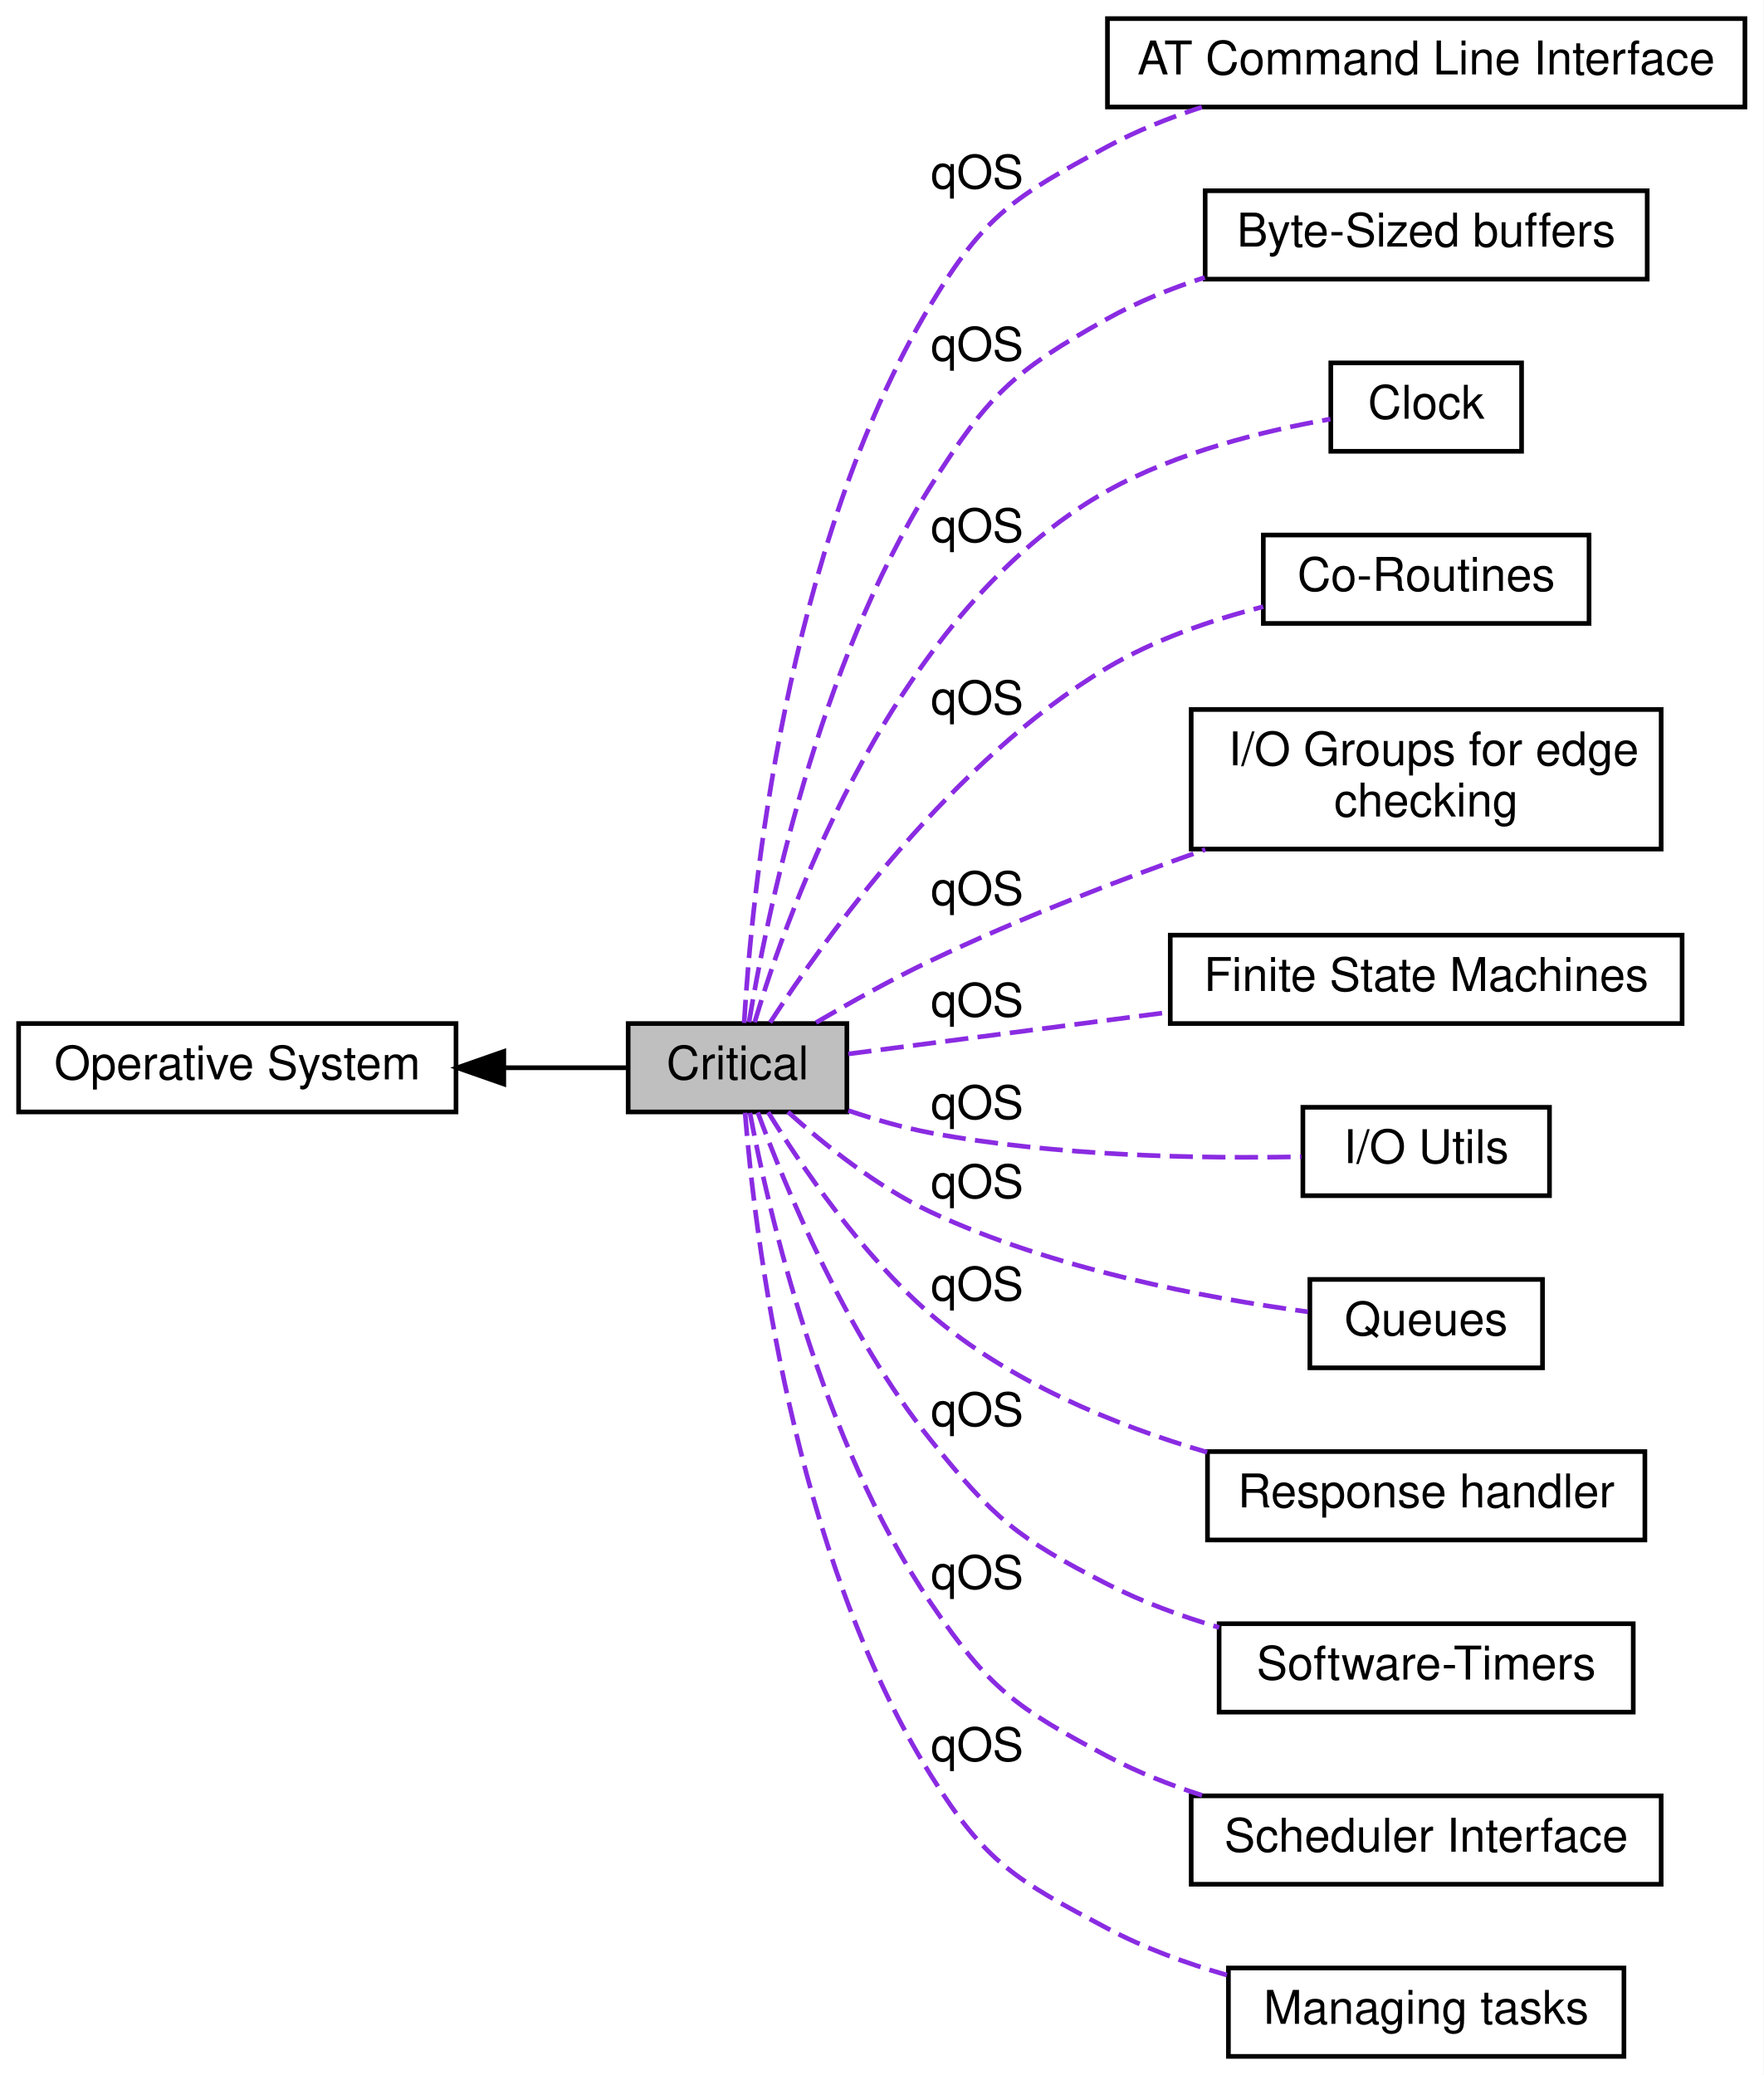
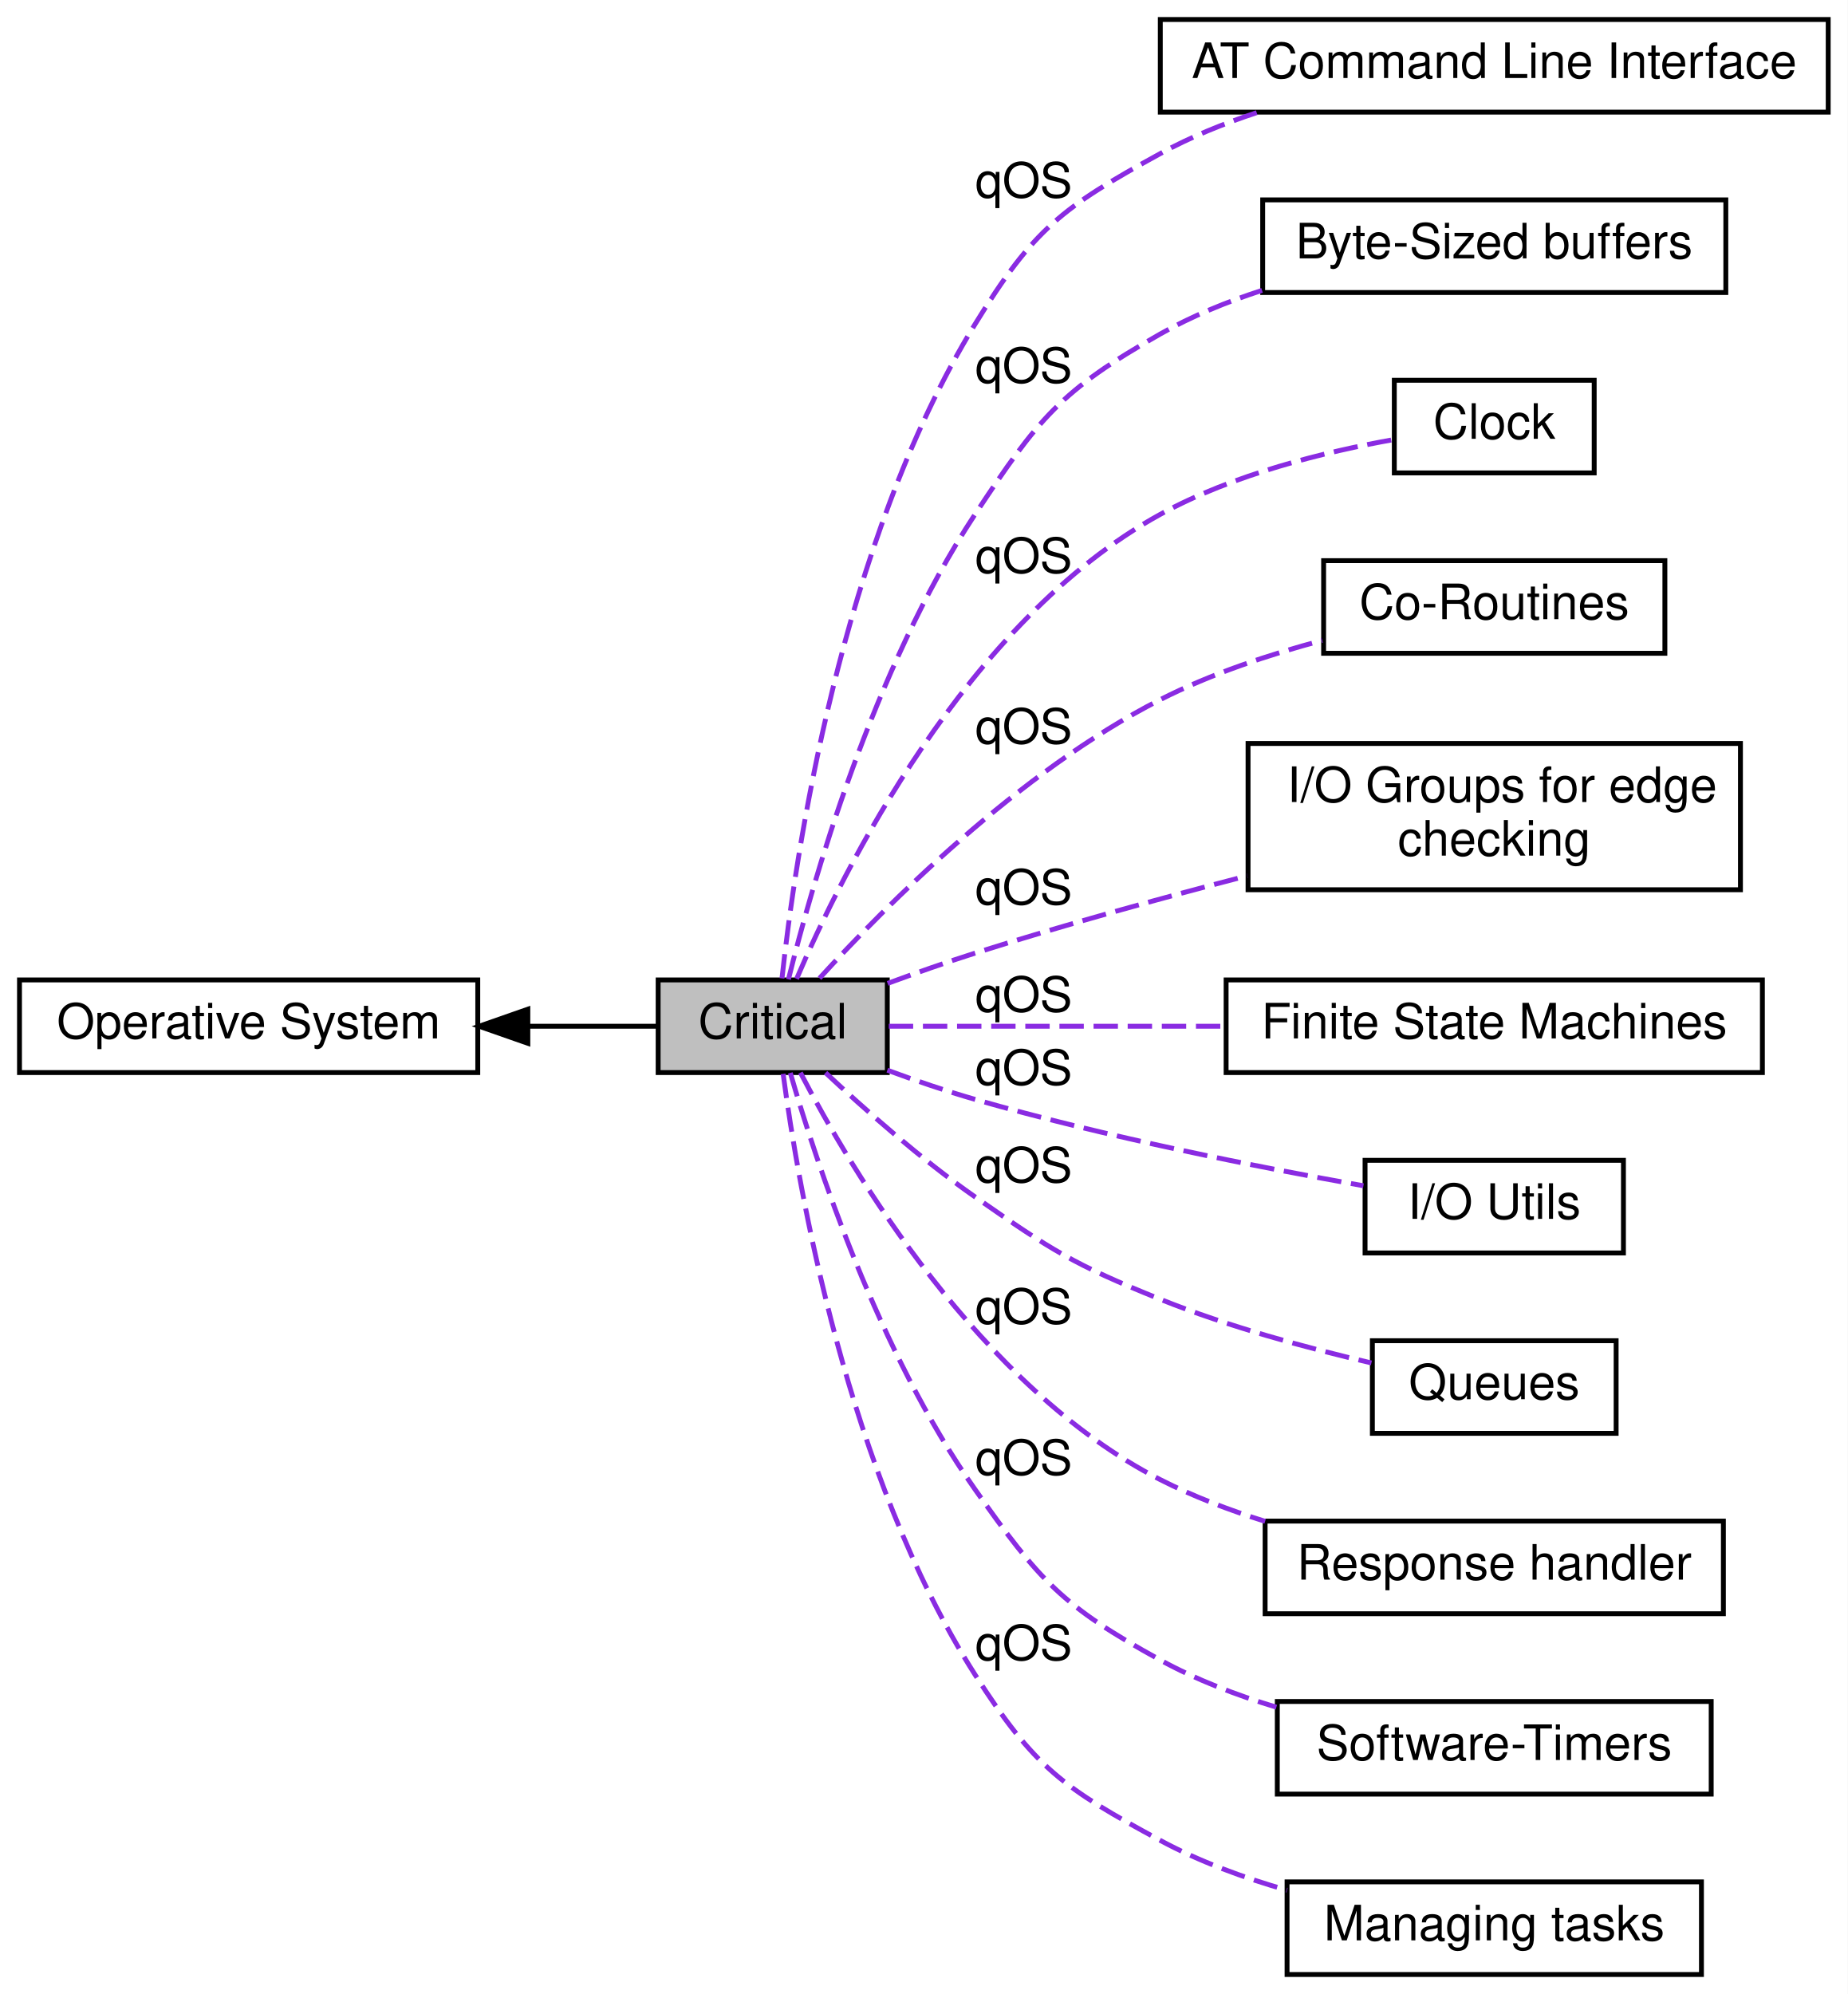
- <svg xmlns="http://www.w3.org/2000/svg" xmlns:xlink="http://www.w3.org/1999/xlink" width="379pt" height="446pt" viewBox="0.00 0.00 379.00 446.00">
-   <g id="graph0" class="graph" transform="scale(1 1) rotate(0) translate(4 442)">
-     <polygon fill="white" stroke="transparent" points="-4,4 -4,-442 375,-442 375,4 -4,4" />
+ <svg xmlns="http://www.w3.org/2000/svg" xmlns:xlink="http://www.w3.org/1999/xlink" width="379pt" height="409pt" viewBox="0.00 0.00 379.00 409.00">
+   <g id="graph0" class="graph" transform="scale(1 1) rotate(0) translate(4 405)">
+     <polygon fill="white" stroke="transparent" points="-4,4 -4,-405 375,-405 375,4 -4,4" />
    <g id="node1" class="node">
      <g id="a_node1">
        <a xlink:href="group__qatcli.html" target="_top" xlink:title="API for the AT Command Line Interface extension.">
-           <polygon fill="white" stroke="black" points="371,-438 234,-438 234,-419 371,-419 371,-438" />
-           <text text-anchor="middle" x="302.5" y="-426" font-family="Helvetica,sans-Serif" font-size="10.00">AT Command Line Interface</text>
+           <polygon fill="white" stroke="black" points="371,-401 234,-401 234,-382 371,-382 371,-401" />
+           <text text-anchor="middle" x="302.5" y="-389" font-family="Helvetica,sans-Serif" font-size="10.00">AT Command Line Interface</text>
        </a>
      </g>
    </g>
    <g id="node2" class="node">
      <g id="a_node2">
        <a xlink:href="group__qbsbuffers.html" target="_top" xlink:title="An interrupt-safe byte-sized ring buffer interface.">
-           <polygon fill="white" stroke="black" points="350,-401 255,-401 255,-382 350,-382 350,-401" />
-           <text text-anchor="middle" x="302.5" y="-389" font-family="Helvetica,sans-Serif" font-size="10.00">Byte-Sized buffers</text>
+           <polygon fill="white" stroke="black" points="350,-364 255,-364 255,-345 350,-345 350,-364" />
+           <text text-anchor="middle" x="302.5" y="-352" font-family="Helvetica,sans-Serif" font-size="10.00">Byte-Sized buffers</text>
        </a>
      </g>
    </g>
    <g id="node3" class="node">
      <g id="a_node3">
        <a xlink:href="group__qclock.html" target="_top" xlink:title="Clock and time manipulation interface used by the entire OS.">
-           <polygon fill="white" stroke="black" points="323,-364 282,-364 282,-345 323,-345 323,-364" />
-           <text text-anchor="middle" x="302.5" y="-352" font-family="Helvetica,sans-Serif" font-size="10.00">Clock</text>
+           <polygon fill="white" stroke="black" points="323,-327 282,-327 282,-308 323,-308 323,-327" />
+           <text text-anchor="middle" x="302.5" y="-315" font-family="Helvetica,sans-Serif" font-size="10.00">Clock</text>
        </a>
      </g>
    </g>
    <g id="node4" class="node">
      <g id="a_node4">
        <a xlink:href="group__qcoroutines.html" target="_top" xlink:title="API interface for the Co-Routines extension.">
-           <polygon fill="white" stroke="black" points="337.5,-327 267.5,-327 267.5,-308 337.5,-308 337.5,-327" />
-           <text text-anchor="middle" x="302.5" y="-315" font-family="Helvetica,sans-Serif" font-size="10.00">Co-Routines</text>
+           <polygon fill="white" stroke="black" points="337.5,-290 267.5,-290 267.5,-271 337.5,-271 337.5,-290" />
+           <text text-anchor="middle" x="302.5" y="-278" font-family="Helvetica,sans-Serif" font-size="10.00">Co-Routines</text>
        </a>
      </g>
    </g>
    <g id="node5" class="node">
      <g id="a_node5">
        <a xlink:title="APIs to handle entry/exit actions in Critical sections.">
-           <polygon fill="#bfbfbf" stroke="black" points="178,-222 131,-222 131,-203 178,-203 178,-222" />
-           <text text-anchor="middle" x="154.5" y="-210" font-family="Helvetica,sans-Serif" font-size="10.00">Critical</text>
+           <polygon fill="#bfbfbf" stroke="black" points="178,-204 131,-204 131,-185 178,-185 178,-204" />
+           <text text-anchor="middle" x="154.5" y="-192" font-family="Helvetica,sans-Serif" font-size="10.00">Critical</text>
        </a>
      </g>
    </g>
    <g id="edge3" class="edge">
-       <path fill="none" stroke="blueviolet" stroke-dasharray="5,2" d="M155.92,-222.12C157.47,-248.63 164.56,-324.23 196,-376.5 207.68,-395.92 214.06,-399.73 234,-410.5 240.3,-413.9 247.28,-416.69 254.29,-418.97" />
-       <text text-anchor="middle" x="206" y="-401.5" font-family="Helvetica,sans-Serif" font-size="10.00">qOS</text>
+       <path fill="none" stroke="blueviolet" stroke-dasharray="5,2" d="M156.4,-204.32C159.03,-228.71 168.29,-293.34 196,-338.5 208.01,-358.07 213.88,-362.44 234,-373.5 240.16,-376.89 247,-379.66 253.89,-381.93" />
+       <text text-anchor="middle" x="206" y="-364.5" font-family="Helvetica,sans-Serif" font-size="10.00">qOS</text>
    </g>
    <g id="edge2" class="edge">
-       <path fill="none" stroke="blueviolet" stroke-dasharray="5,2" d="M156.97,-222.29C160.63,-244.32 171.65,-298.91 196,-337.5 208.41,-357.18 213.69,-362.15 234,-373.5 240.46,-377.11 247.67,-380.02 254.91,-382.36" />
-       <text text-anchor="middle" x="206" y="-364.5" font-family="Helvetica,sans-Serif" font-size="10.00">qOS</text>
+       <path fill="none" stroke="blueviolet" stroke-dasharray="5,2" d="M157.73,-204.13C162.5,-223.42 175.01,-267.7 196,-299.5 208.99,-319.17 213.5,-324.86 234,-336.5 240.43,-340.15 247.63,-343.09 254.87,-345.44" />
+       <text text-anchor="middle" x="206" y="-326.5" font-family="Helvetica,sans-Serif" font-size="10.00">qOS</text>
    </g>
    <g id="edge4" class="edge">
-       <path fill="none" stroke="blueviolet" stroke-dasharray="5,2" d="M158.18,-222.27C165.49,-246.83 188.4,-311.02 234,-336.5 248.93,-344.84 267.89,-349.45 281.91,-351.92" />
-       <text text-anchor="middle" x="206" y="-325.5" font-family="Helvetica,sans-Serif" font-size="10.00">qOS</text>
+       <path fill="none" stroke="blueviolet" stroke-dasharray="5,2" d="M159.4,-204.23C168.63,-225.82 194.11,-277.58 234,-299.5 248.99,-307.74 267.94,-312.36 281.95,-314.85" />
+       <text text-anchor="middle" x="206" y="-287.5" font-family="Helvetica,sans-Serif" font-size="10.00">qOS</text>
    </g>
    <g id="edge5" class="edge">
-       <path fill="none" stroke="blueviolet" stroke-dasharray="5,2" d="M161.51,-222.22C173.16,-240.21 200.64,-278.67 234,-298.5 244.15,-304.53 256.3,-308.72 267.48,-311.6" />
-       <text text-anchor="middle" x="206" y="-288.5" font-family="Helvetica,sans-Serif" font-size="10.00">qOS</text>
+       <path fill="none" stroke="blueviolet" stroke-dasharray="5,2" d="M164.1,-204.35C177.53,-219.08 204.95,-246.69 234,-261.5 244.3,-266.75 256.26,-270.72 267.21,-273.64" />
+       <text text-anchor="middle" x="206" y="-252.5" font-family="Helvetica,sans-Serif" font-size="10.00">qOS</text>
    </g>
    <g id="node6" class="node">
      <g id="a_node6">
        <a xlink:href="group__qedgecheck.html" target="_top" xlink:title="An interface to manage and simplify the value(with edge-checking) of incoming digital-signal groups.">
-           <polygon fill="white" stroke="black" points="353,-289.5 252,-289.5 252,-259.5 353,-259.5 353,-289.5" />
-           <text text-anchor="start" x="260" y="-277.5" font-family="Helvetica,sans-Serif" font-size="10.00">I/O Groups for edge</text>
-           <text text-anchor="middle" x="302.5" y="-266.5" font-family="Helvetica,sans-Serif" font-size="10.00"> checking</text>
+           <polygon fill="white" stroke="black" points="353,-252.5 252,-252.5 252,-222.5 353,-222.5 353,-252.5" />
+           <text text-anchor="start" x="260" y="-240.5" font-family="Helvetica,sans-Serif" font-size="10.00">I/O Groups for edge</text>
+           <text text-anchor="middle" x="302.5" y="-229.5" font-family="Helvetica,sans-Serif" font-size="10.00"> checking</text>
        </a>
      </g>
    </g>
    <g id="edge6" class="edge">
-       <path fill="none" stroke="blueviolet" stroke-dasharray="5,2" d="M171.38,-222.21C178.74,-226.53 187.68,-231.52 196,-235.5 214.85,-244.52 236.37,-252.81 255.04,-259.41" />
-       <text text-anchor="middle" x="206" y="-247.5" font-family="Helvetica,sans-Serif" font-size="10.00">qOS</text>
+       <path fill="none" stroke="blueviolet" stroke-dasharray="5,2" d="M178.07,-203.29C183.88,-205.43 190.14,-207.64 196,-209.5 214.06,-215.23 234.11,-220.75 251.84,-225.36" />
+       <text text-anchor="middle" x="206" y="-219.5" font-family="Helvetica,sans-Serif" font-size="10.00">qOS</text>
    </g>
    <g id="node7" class="node">
      <g id="a_node7">
        <a xlink:href="group__qfsm.html" target="_top" xlink:title="API interface of the Finite State Machines (FSM) extension.">
-           <polygon fill="white" stroke="black" points="357.5,-241 247.5,-241 247.5,-222 357.5,-222 357.5,-241" />
-           <text text-anchor="middle" x="302.5" y="-229" font-family="Helvetica,sans-Serif" font-size="10.00">Finite State Machines</text>
+           <polygon fill="white" stroke="black" points="357.5,-204 247.5,-204 247.5,-185 357.5,-185 357.5,-204" />
+           <text text-anchor="middle" x="302.5" y="-192" font-family="Helvetica,sans-Serif" font-size="10.00">Finite State Machines</text>
        </a>
      </g>
    </g>
    <g id="edge7" class="edge">
-       <path fill="none" stroke="blueviolet" stroke-dasharray="5,2" d="M178.31,-215.47C196.76,-217.87 223.49,-221.35 247.34,-224.45" />
-       <text text-anchor="middle" x="206" y="-223.5" font-family="Helvetica,sans-Serif" font-size="10.00">qOS</text>
+       <path fill="none" stroke="blueviolet" stroke-dasharray="5,2" d="M178.31,-194.5C196.76,-194.5 223.49,-194.5 247.34,-194.5" />
+       <text text-anchor="middle" x="206" y="-197.5" font-family="Helvetica,sans-Serif" font-size="10.00">qOS</text>
    </g>
    <g id="node8" class="node">
      <g id="a_node8">
        <a xlink:href="group__qioutils.html" target="_top" xlink:title="API for input/output utilities and safe string interfaces.">
-           <polygon fill="white" stroke="black" points="329,-204 276,-204 276,-185 329,-185 329,-204" />
-           <text text-anchor="middle" x="302.5" y="-192" font-family="Helvetica,sans-Serif" font-size="10.00">I/O Utils</text>
+           <polygon fill="white" stroke="black" points="329,-167 276,-167 276,-148 329,-148 329,-167" />
+           <text text-anchor="middle" x="302.5" y="-155" font-family="Helvetica,sans-Serif" font-size="10.00">I/O Utils</text>
        </a>
      </g>
    </g>
-     <g id="edge13" class="edge">
-       <path fill="none" stroke="blueviolet" stroke-dasharray="5,2" d="M178.31,-203.3C184,-201.38 190.15,-199.6 196,-198.5 222.84,-193.47 254.18,-192.94 275.68,-193.37" />
-       <text text-anchor="middle" x="206" y="-201.5" font-family="Helvetica,sans-Serif" font-size="10.00">qOS</text>
+     <g id="edge12" class="edge">
+       <path fill="none" stroke="blueviolet" stroke-dasharray="5,2" d="M178.01,-185.49C183.81,-183.35 190.09,-181.2 196,-179.5 222.79,-171.79 254.13,-165.6 275.66,-161.78" />
+       <text text-anchor="middle" x="206" y="-182.5" font-family="Helvetica,sans-Serif" font-size="10.00">qOS</text>
    </g>
    <g id="node10" class="node">
      <g id="a_node10">
        <a xlink:href="group__qqueues.html" target="_top" xlink:title="API interface to create and handle Queues.">
-           <polygon fill="white" stroke="black" points="327.5,-167 277.5,-167 277.5,-148 327.5,-148 327.5,-167" />
-           <text text-anchor="middle" x="302.5" y="-155" font-family="Helvetica,sans-Serif" font-size="10.00">Queues</text>
+           <polygon fill="white" stroke="black" points="327.5,-130 277.5,-130 277.5,-111 327.5,-111 327.5,-130" />
+           <text text-anchor="middle" x="302.5" y="-118" font-family="Helvetica,sans-Serif" font-size="10.00">Queues</text>
+         </a>
+       </g>
+     </g>
+     <g id="edge8" class="edge">
+       <path fill="none" stroke="blueviolet" stroke-dasharray="5,2" d="M165.34,-184.96C173.26,-177.55 184.87,-167.26 196,-159.5 211.83,-148.47 216.1,-145.71 234,-138.5 247.95,-132.88 264.22,-128.48 277.3,-125.44" />
+       <text text-anchor="middle" x="206" y="-162.5" font-family="Helvetica,sans-Serif" font-size="10.00">qOS</text>
+     </g>
+     <g id="node11" class="node">
+       <g id="a_node11">
+         <a xlink:href="group__qresponse.html" target="_top" xlink:title="API to simplify the handling of requested responses from terminal interfaces.">
+           <polygon fill="white" stroke="black" points="349.5,-93 255.5,-93 255.5,-74 349.5,-74 349.5,-93" />
+           <text text-anchor="middle" x="302.5" y="-81" font-family="Helvetica,sans-Serif" font-size="10.00">Response handler</text>
        </a>
      </g>
    </g>
    <g id="edge9" class="edge">
-       <path fill="none" stroke="blueviolet" stroke-dasharray="5,2" d="M165.34,-203C173.08,-196.05 184.46,-186.91 196,-181.5 222.19,-169.22 255.05,-163.03 277.07,-160.04" />
-       <text text-anchor="middle" x="206" y="-184.5" font-family="Helvetica,sans-Serif" font-size="10.00">qOS</text>
-     </g>
-     <g id="node11" class="node">
-       <g id="a_node11">
-         <a xlink:href="group__qresponse.html" target="_top" xlink:title="API to simplify the handling of requested responses from terminal interfaces.">
-           <polygon fill="white" stroke="black" points="349.5,-130 255.5,-130 255.5,-111 349.5,-111 349.5,-130" />
-           <text text-anchor="middle" x="302.5" y="-118" font-family="Helvetica,sans-Serif" font-size="10.00">Response handler</text>
-         </a>
-       </g>
-     </g>
-     <g id="edge10" class="edge">
-       <path fill="none" stroke="blueviolet" stroke-dasharray="5,2" d="M161.09,-202.93C168.12,-191.51 181.09,-172.36 196,-159.5 212.79,-145.03 235.42,-135.72 255.43,-129.85" />
-       <text text-anchor="middle" x="206" y="-162.5" font-family="Helvetica,sans-Serif" font-size="10.00">qOS</text>
+       <path fill="none" stroke="blueviolet" stroke-dasharray="5,2" d="M160.18,-184.98C170.43,-165.3 196.94,-120.44 234,-101.5 240.7,-98.08 248.11,-95.26 255.5,-92.95" />
+       <text text-anchor="middle" x="206" y="-133.5" font-family="Helvetica,sans-Serif" font-size="10.00">qOS</text>
    </g>
    <g id="node12" class="node">
      <g id="a_node12">
        <a xlink:href="group__qstimers.html" target="_top" xlink:title="API interface for the STimers extension.">
-           <polygon fill="white" stroke="black" points="347,-93 258,-93 258,-74 347,-74 347,-93" />
-           <text text-anchor="middle" x="302.5" y="-81" font-family="Helvetica,sans-Serif" font-size="10.00">Software-Timers</text>
+           <polygon fill="white" stroke="black" points="347,-56 258,-56 258,-37 347,-37 347,-56" />
+           <text text-anchor="middle" x="302.5" y="-44" font-family="Helvetica,sans-Serif" font-size="10.00">Software-Timers</text>
        </a>
      </g>
    </g>
-     <g id="edge12" class="edge">
-       <path fill="none" stroke="blueviolet" stroke-dasharray="5,2" d="M158.86,-202.89C164.69,-187.07 177.85,-155.06 196,-132.5 209.66,-115.52 214.59,-111.42 234,-101.5 241.45,-97.69 249.79,-94.63 258,-92.19" />
-       <text text-anchor="middle" x="206" y="-135.5" font-family="Helvetica,sans-Serif" font-size="10.00">qOS</text>
+     <g id="edge11" class="edge">
+       <path fill="none" stroke="blueviolet" stroke-dasharray="5,2" d="M158.11,-184.93C163.29,-167 176.15,-127.62 196,-99.5 209.24,-80.74 213.88,-75.56 234,-64.5 241.33,-60.47 249.62,-57.3 257.81,-54.83" />
+       <text text-anchor="middle" x="206" y="-102.5" font-family="Helvetica,sans-Serif" font-size="10.00">qOS</text>
    </g>
    <g id="node13" class="node">
      <g id="a_node13">
-         <a xlink:href="group__qtaskcreation.html" target="_top" xlink:title="Kernel API interface to create/remove tasks and perform special OS operations.">
-           <polygon fill="white" stroke="black" points="353,-56 252,-56 252,-37 353,-37 353,-56" />
-           <text text-anchor="middle" x="302.5" y="-44" font-family="Helvetica,sans-Serif" font-size="10.00">Scheduler Interface</text>
-         </a>
-       </g>
-     </g>
-     <g id="edge8" class="edge">
-       <path fill="none" stroke="blueviolet" stroke-dasharray="5,2" d="M157.17,-202.8C161.09,-182 172.43,-132.16 196,-97.5 208.58,-79 214.24,-74.98 234,-64.5 240.32,-61.15 247.31,-58.38 254.33,-56.11" />
-       <text text-anchor="middle" x="206" y="-100.5" font-family="Helvetica,sans-Serif" font-size="10.00">qOS</text>
-     </g>
-     <g id="node14" class="node">
-       <g id="a_node14">
        <a xlink:href="group__qtaskmanip.html" target="_top" xlink:title="API interface to manage tasks.">
          <polygon fill="white" stroke="black" points="345,-19 260,-19 260,0 345,0 345,-19" />
          <text text-anchor="middle" x="302.5" y="-7" font-family="Helvetica,sans-Serif" font-size="10.00">Managing tasks</text>
        </a>
      </g>
    </g>
-     <g id="edge11" class="edge">
-       <path fill="none" stroke="blueviolet" stroke-dasharray="5,2" d="M156.12,-202.83C158.14,-177.57 166.21,-108.22 196,-60.5 207.84,-41.53 214.24,-37.98 234,-27.5 241.93,-23.29 250.91,-20.01 259.68,-17.48" />
-       <text text-anchor="middle" x="206" y="-63.5" font-family="Helvetica,sans-Serif" font-size="10.00">qOS</text>
+     <g id="edge10" class="edge">
+       <path fill="none" stroke="blueviolet" stroke-dasharray="5,2" d="M156.64,-184.73C159.71,-161.65 169.76,-102.59 196,-61.5 208.2,-42.4 214.06,-38.27 234,-27.5 242,-23.18 251.11,-19.84 259.99,-17.29" />
+       <text text-anchor="middle" x="206" y="-64.5" font-family="Helvetica,sans-Serif" font-size="10.00">qOS</text>
    </g>
    <g id="node9" class="node">
      <g id="a_node9">
        <a xlink:href="group__qos.html" target="_top" xlink:title=" ">
-           <polygon fill="white" stroke="black" points="94,-222 0,-222 0,-203 94,-203 94,-222" />
-           <text text-anchor="middle" x="47" y="-210" font-family="Helvetica,sans-Serif" font-size="10.00">Operative System</text>
+           <polygon fill="white" stroke="black" points="94,-204 0,-204 0,-185 94,-185 94,-204" />
+           <text text-anchor="middle" x="47" y="-192" font-family="Helvetica,sans-Serif" font-size="10.00">Operative System</text>
        </a>
      </g>
    </g>
    <g id="edge1" class="edge">
-       <path fill="none" stroke="black" d="M104.47,-212.5C113.87,-212.5 123.1,-212.5 130.98,-212.5" />
-       <polygon fill="black" stroke="black" points="104.27,-209 94.27,-212.5 104.27,-216 104.27,-209" />
+       <path fill="none" stroke="black" d="M104.47,-194.5C113.87,-194.5 123.1,-194.5 130.98,-194.5" />
+       <polygon fill="black" stroke="black" points="104.27,-191 94.27,-194.5 104.27,-198 104.27,-191" />
    </g>
  </g>
</svg>
